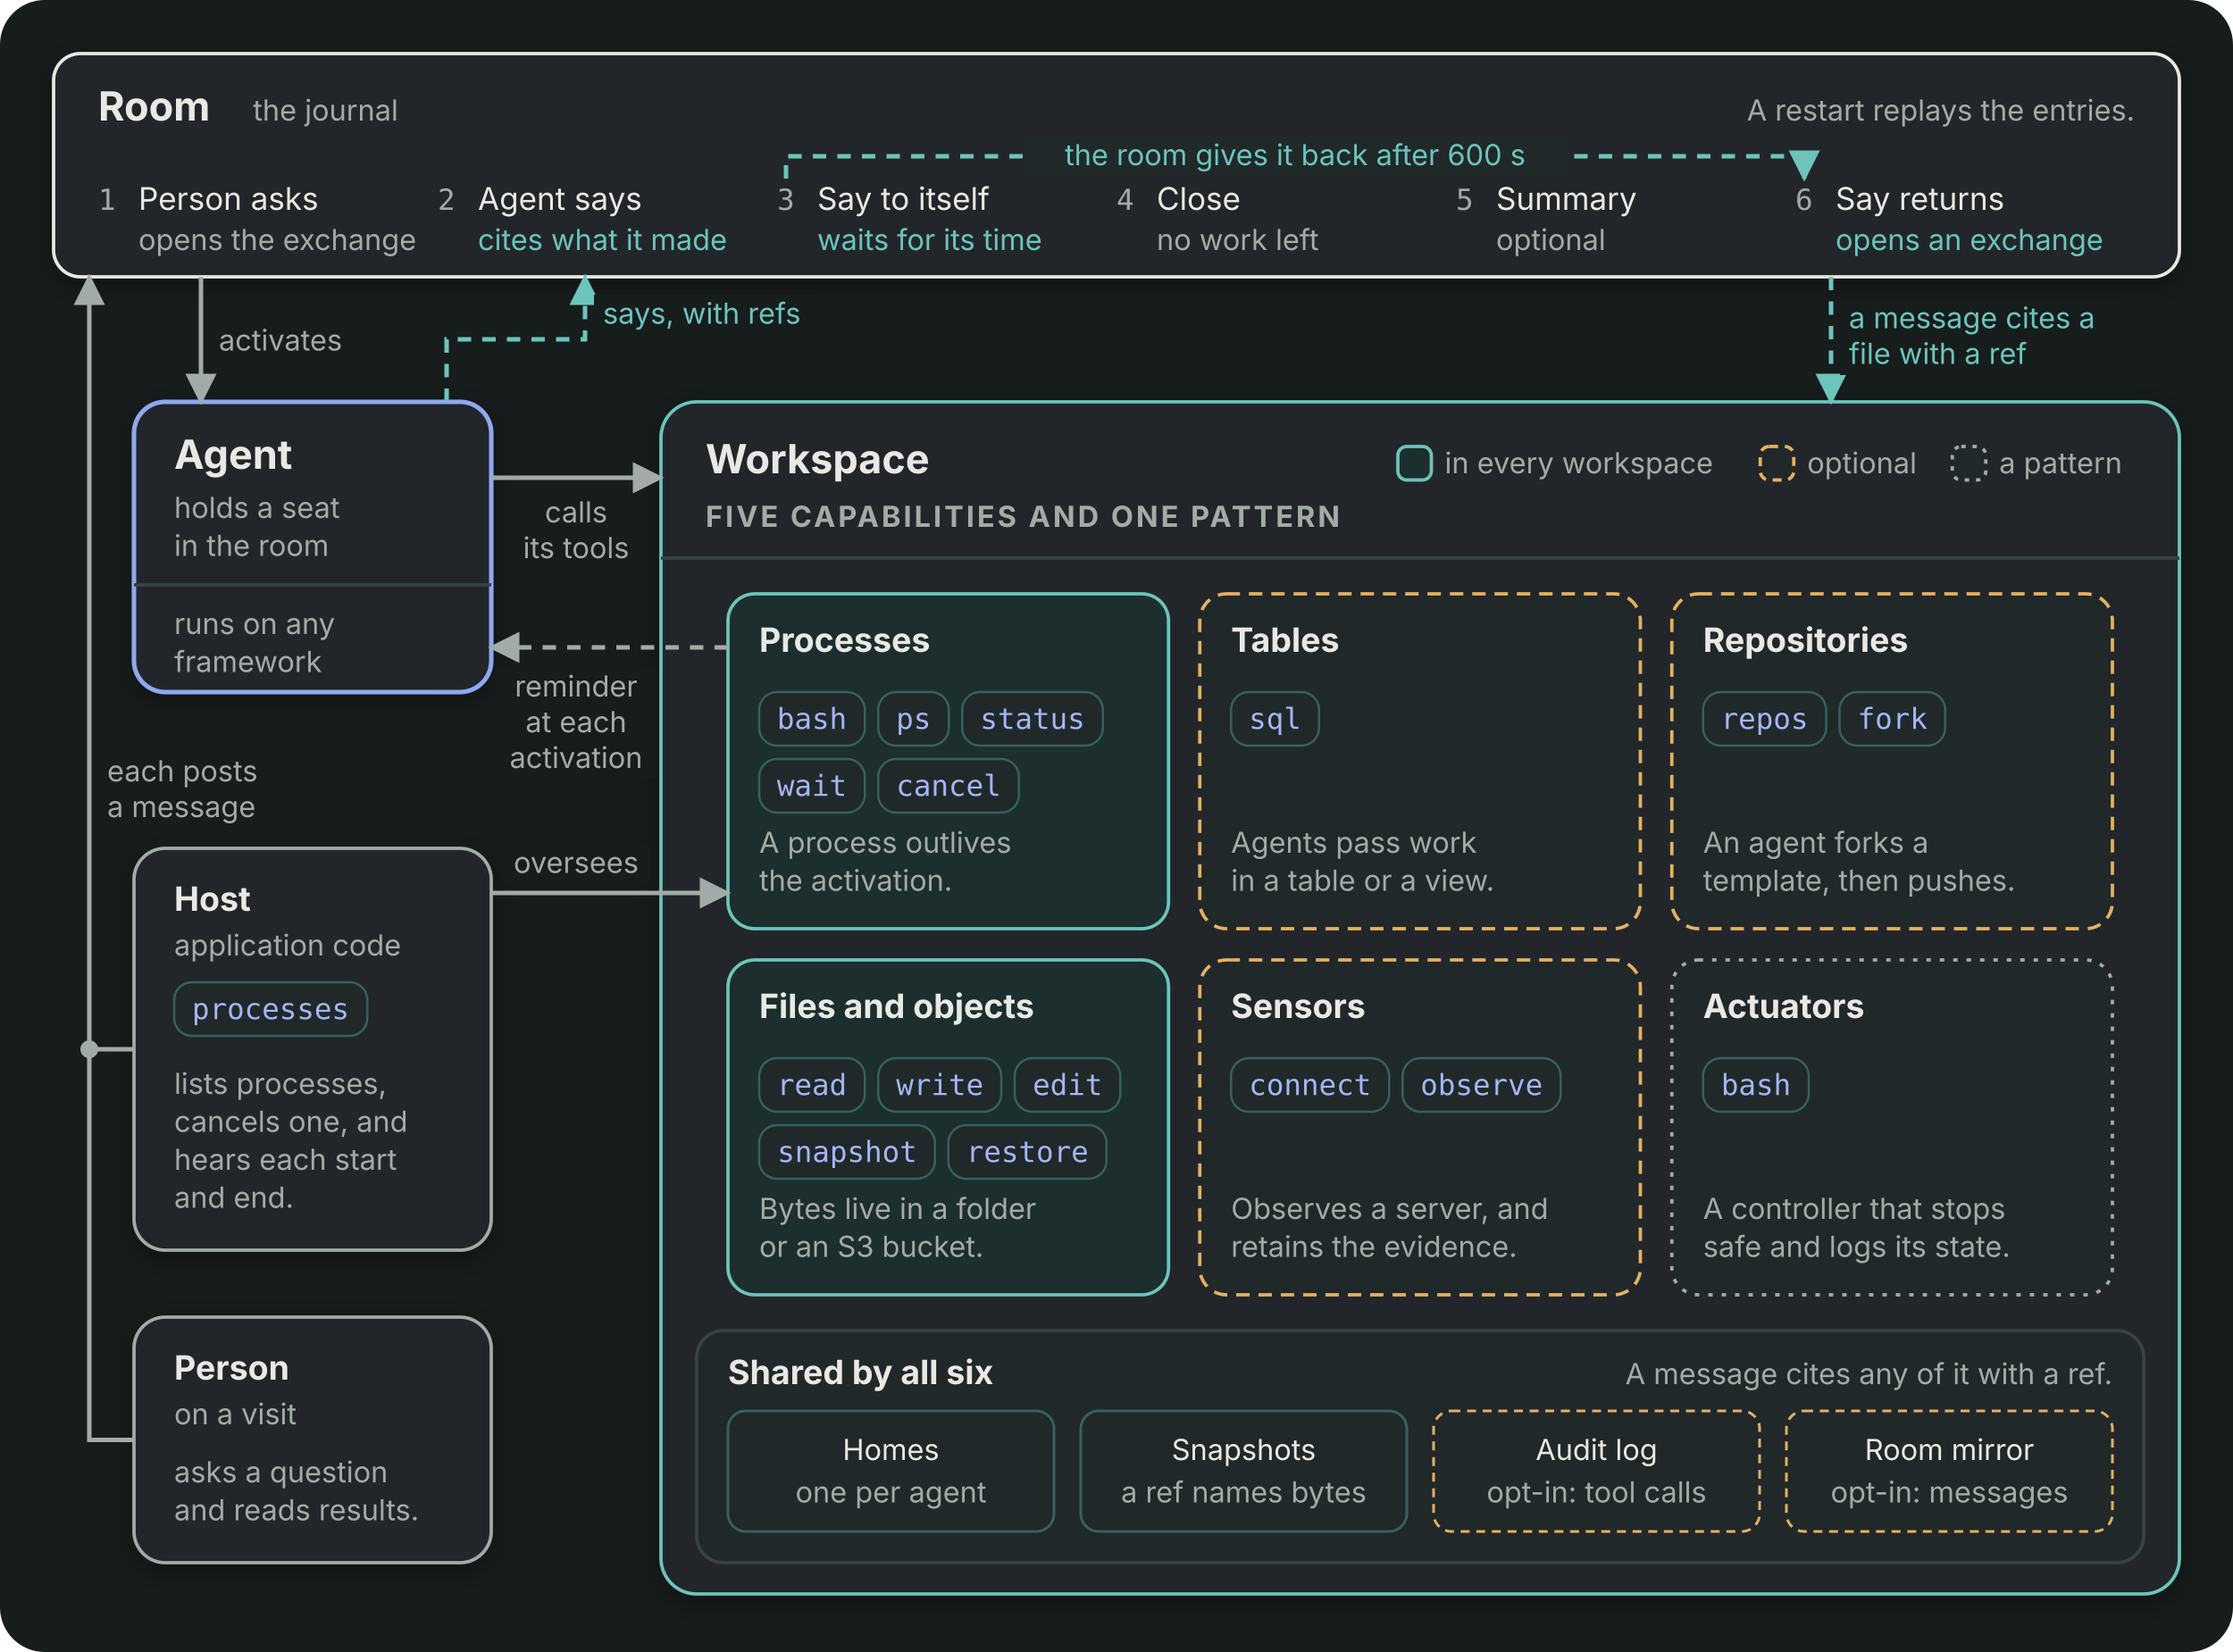
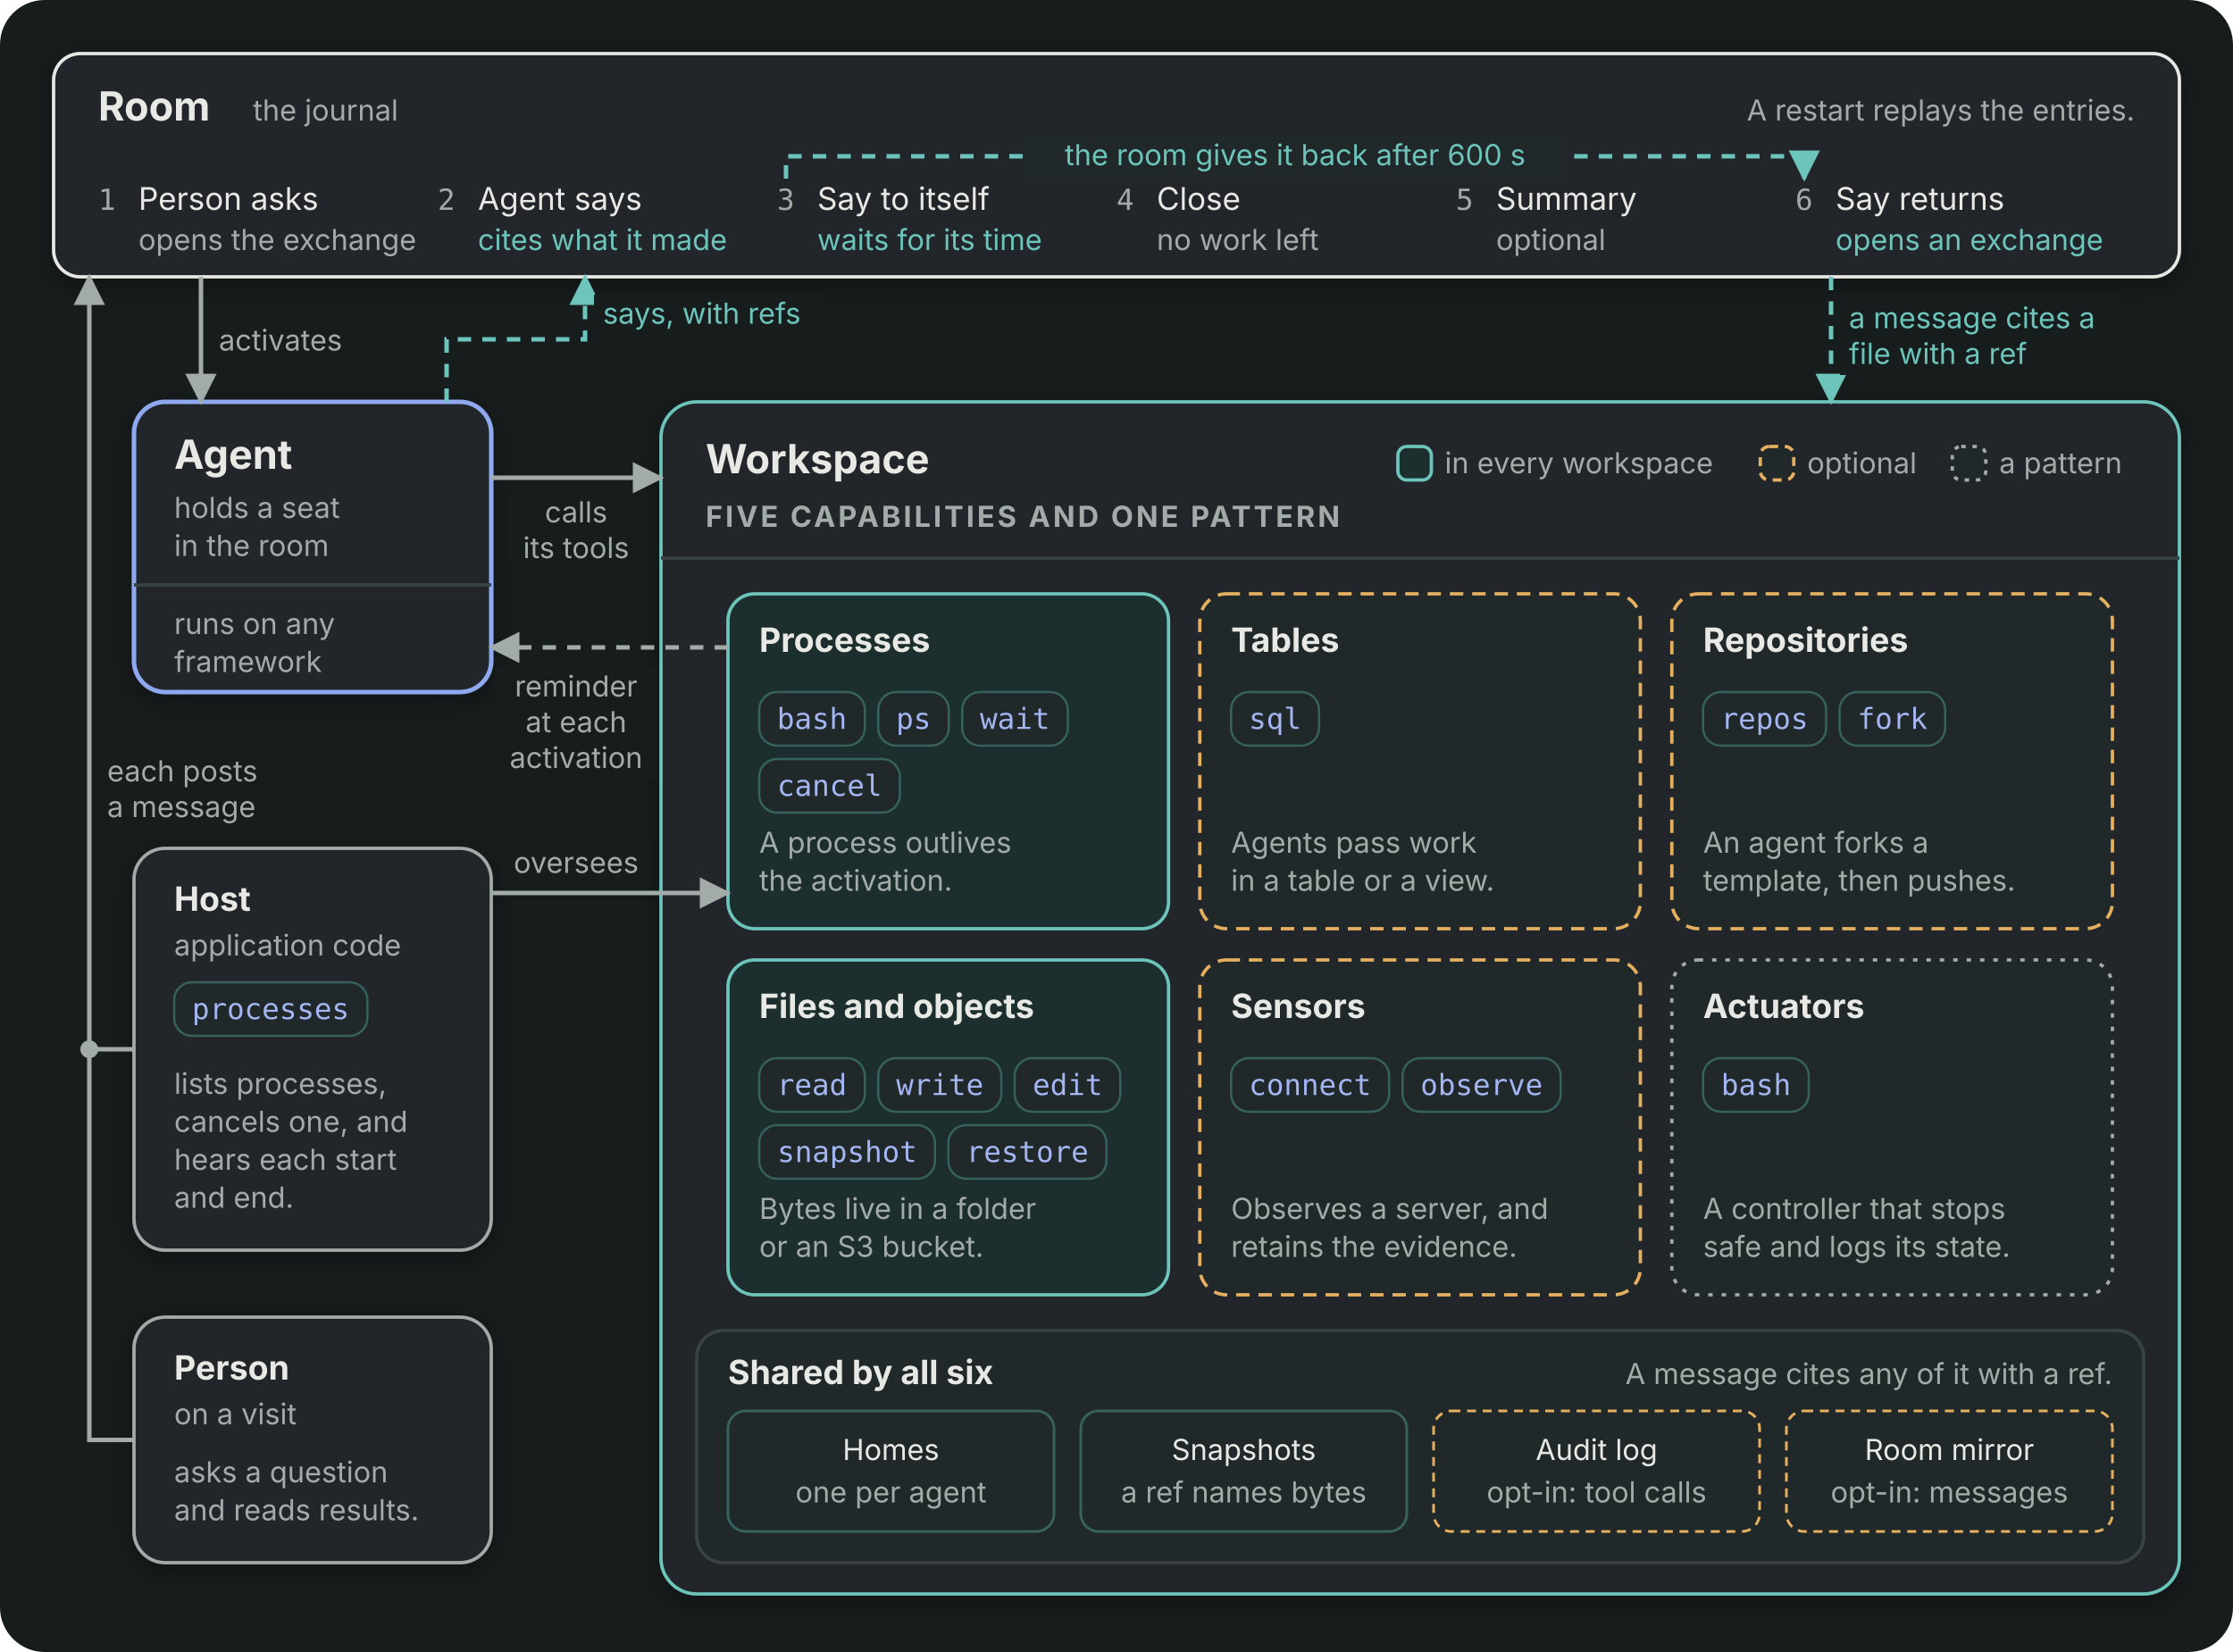
<svg xmlns="http://www.w3.org/2000/svg" width="1000" height="740" viewBox="0 0 1000 740" role="img" aria-labelledby="title desc">
  <defs>
    <marker id="arrow" viewBox="0 0 10 10" refX="9" refY="5" markerWidth="7" markerHeight="7" orient="auto-start-reverse">
      <path d="M0 0 10 5 0 10Z" fill="#a3aba8" />
    </marker>
    <marker id="arrow-teal" viewBox="0 0 10 10" refX="9" refY="5" markerWidth="7" markerHeight="7" orient="auto-start-reverse">
      <path d="M0 0 10 5 0 10Z" fill="#6cc4bb" />
    </marker>
    <filter id="shadow" x="-10%" y="-10%" width="120%" height="130%">
      <feDropShadow dx="0" dy="3" stdDeviation="6" flood-color="#000000" flood-opacity="0.35" />
    </filter>
    <style>
      .sans { font-family: Inter, "IBM Plex Sans", system-ui, sans-serif; }
      .mono { font-family: "IBM Plex Mono", ui-monospace, monospace; }
      .ink { fill: #e8e9e4; }
      .dim { fill: #a3aba8; }
      .teal { fill: #6cc4bb; }
      .code { fill: #a4b6f2; }
      .t { font-size: 18px; font-weight: 700; }
      .n { font-size: 15px; font-weight: 700; }
      .b { font-size: 14px; }
      .s { font-size: 13px; }
      .x { font-size: 13px; }
      .c { font-size: 13px; }
      .lab { font-size: 13px; font-weight: 700; letter-spacing: 1.2px; }
      .flow { fill: none; stroke: #a3aba8; stroke-width: 2; }
      .flow-dash { fill: none; stroke: #a3aba8; stroke-width: 2; stroke-dasharray: 6 5; }
      .flow-teal { fill: none; stroke: #6cc4bb; stroke-width: 2; stroke-dasharray: 6 5; }
      .rule { stroke: #384143; stroke-width: 1.5; }
    </style>
  </defs>
  <rect width="1000" height="740" rx="20" fill="#171c1d" />
  <g filter="url(#shadow)">
    <rect x="24.0" y="24.0" width="952.0" height="100.0" rx="12" fill="#20282a" stroke="#e8e9e4" stroke-width="1.5" />
  </g>
  <text x="44.0" y="54.0" text-anchor="start" class="sans ink t">Room</text>
  <text x="113.3" y="54.0" text-anchor="start" class="sans dim x">the journal</text>
  <text x="956.0" y="54.0" text-anchor="end" class="sans dim x">A restart replays the entries.</text>
  <text x="44.0" y="94.0" text-anchor="start" class="mono dim c">1</text>
  <text x="62.0" y="94.0" text-anchor="start" class="sans ink b">Person asks</text>
  <text x="62.0" y="112.0" text-anchor="start" class="sans dim x">opens the exchange</text>
  <text x="196.0" y="94.0" text-anchor="start" class="mono dim c">2</text>
  <text x="214.0" y="94.0" text-anchor="start" class="sans ink b">Agent says</text>
  <text x="214.0" y="112.0" text-anchor="start" class="sans teal x">cites what it made</text>
  <text x="348.0" y="94.0" text-anchor="start" class="mono dim c">3</text>
  <text x="366.0" y="94.0" text-anchor="start" class="sans ink b">Say to itself</text>
  <text x="366.0" y="112.0" text-anchor="start" class="sans teal x">waits for its time</text>
  <text x="500.0" y="94.0" text-anchor="start" class="mono dim c">4</text>
  <text x="518.0" y="94.0" text-anchor="start" class="sans ink b">Close</text>
  <text x="518.0" y="112.0" text-anchor="start" class="sans dim x">no work left</text>
  <text x="652.0" y="94.0" text-anchor="start" class="mono dim c">5</text>
  <text x="670.0" y="94.0" text-anchor="start" class="sans ink b">Summary</text>
  <text x="670.0" y="112.0" text-anchor="start" class="sans dim x">optional</text>
  <text x="804.0" y="94.0" text-anchor="start" class="mono dim c">6</text>
  <text x="822.0" y="94.0" text-anchor="start" class="sans ink b">Say returns</text>
  <text x="822.0" y="112.0" text-anchor="start" class="sans teal x">opens an exchange</text>
  <path d="M352.0 80.0 L352.0 70.0 L808.0 70.0 L808.0 80.0" class="flow-teal" marker-end="url(#arrow-teal)" />
  <rect x="459.0" y="61.0" width="242.0" height="18" fill="#20282a" />
  <text x="580.0" y="74.0" text-anchor="middle" class="sans teal x">the room gives it back after 600 s</text>
  <g filter="url(#shadow)">
    <rect x="60.0" y="180.0" width="160.0" height="130.0" rx="14" fill="#20282a" stroke="#8fa8ef" stroke-width="2" />
  </g>
  <text x="78.0" y="210.0" text-anchor="start" class="sans ink t">Agent</text>
  <text x="78.0" y="232.0" text-anchor="start" class="sans dim x">holds a seat</text>
  <text x="78.0" y="249.0" text-anchor="start" class="sans dim x">in the room</text>
  <line x1="60.0" y1="262.0" x2="220.0" y2="262.0" class="rule" />
  <text x="78.0" y="284.0" text-anchor="start" class="sans dim x">runs on any</text>
  <text x="78.0" y="301.0" text-anchor="start" class="sans dim x">framework</text>
  <g filter="url(#shadow)">
    <rect x="60.0" y="380.0" width="160.0" height="180.0" rx="14" fill="#20282a" stroke="#a3aba8" stroke-width="1.5" />
  </g>
  <text x="78.0" y="408.0" text-anchor="start" class="sans ink n">Host</text>
  <text x="78.0" y="428.0" text-anchor="start" class="sans dim x">application code</text>
  <rect x="78.0" y="440.0" width="86.5" height="24" rx="8" fill="#20282a" stroke="#36615d" />
  <text x="121.2" y="456.5" text-anchor="middle" class="mono code c">processes</text>
  <text x="78.0" y="490.0" text-anchor="start" class="sans dim x">lists processes,</text>
  <text x="78.0" y="507.0" text-anchor="start" class="sans dim x">cancels one, and</text>
  <text x="78.0" y="524.0" text-anchor="start" class="sans dim x">hears each start</text>
  <text x="78.0" y="541.0" text-anchor="start" class="sans dim x">and end.</text>
  <g filter="url(#shadow)">
    <rect x="60.0" y="590.0" width="160.0" height="110.0" rx="14" fill="#20282a" stroke="#a3aba8" stroke-width="1.5" />
  </g>
  <text x="78.0" y="618.0" text-anchor="start" class="sans ink n">Person</text>
  <text x="78.0" y="638.0" text-anchor="start" class="sans dim x">on a visit</text>
  <text x="78.0" y="664.0" text-anchor="start" class="sans dim x">asks a question</text>
  <text x="78.0" y="681.0" text-anchor="start" class="sans dim x">and reads results.</text>
  <g filter="url(#shadow)">
    <rect x="296.0" y="180.0" width="680.0" height="534.0" rx="16" fill="#20282a" stroke="#6cc4bb" stroke-width="1.5" />
  </g>
  <text x="316.0" y="212.0" text-anchor="start" class="sans ink t">Workspace</text>
  <text x="316.0" y="236.0" text-anchor="start" class="sans dim lab">FIVE CAPABILITIES AND ONE PATTERN</text>
  <rect x="626.0" y="200" width="15" height="15" rx="4" fill="#1c2e2d" stroke="#6cc4bb" stroke-width="1.5" />
  <text x="647.0" y="212.0" text-anchor="start" class="sans dim x">in every workspace</text>
  <rect x="788.3" y="200" width="15" height="15" rx="4" fill="#20282a" stroke="#e4b060" stroke-width="1.5" stroke-dasharray="4 3" />
  <text x="809.3" y="212.0" text-anchor="start" class="sans dim x">optional</text>
  <rect x="874.3" y="200" width="15" height="15" rx="4" fill="#20282a" stroke="#a3aba8" stroke-width="1.5" stroke-dasharray="2 3" />
  <text x="895.3" y="212.0" text-anchor="start" class="sans dim x">a pattern</text>
  <line x1="296.0" y1="250.0" x2="976.0" y2="250.0" class="rule" />
  <rect x="326.0" y="266.0" width="197.3" height="150.0" rx="12" fill="#1c2e2d" stroke="#6cc4bb" stroke-width="1.5" />
  <text x="340.0" y="292.0" text-anchor="start" class="sans ink n">Processes</text>
  <rect x="340.0" y="310.0" width="47.3" height="24" rx="8" fill="#20282a" stroke="#36615d" />
  <text x="363.6" y="326.5" text-anchor="middle" class="mono code c">bash</text>
  <rect x="393.3" y="310.0" width="31.6" height="24" rx="8" fill="#20282a" stroke="#36615d" />
  <text x="409.1" y="326.5" text-anchor="middle" class="mono code c">ps</text>
-   <rect x="430.9" y="310.0" width="63.0" height="24" rx="8" fill="#20282a" stroke="#36615d" />
-   <text x="462.4" y="326.5" text-anchor="middle" class="mono code c">status</text>
-   <rect x="340.0" y="340.0" width="47.3" height="24" rx="8" fill="#20282a" stroke="#36615d" />
-   <text x="363.6" y="356.5" text-anchor="middle" class="mono code c">wait</text>
-   <rect x="393.3" y="340.0" width="63.0" height="24" rx="8" fill="#20282a" stroke="#36615d" />
-   <text x="424.8" y="356.5" text-anchor="middle" class="mono code c">cancel</text>
+   <rect x="430.9" y="310.0" width="47.3" height="24" rx="8" fill="#20282a" stroke="#36615d" />
+   <text x="454.5" y="326.5" text-anchor="middle" class="mono code c">wait</text>
+   <rect x="340.0" y="340.0" width="63.0" height="24" rx="8" fill="#20282a" stroke="#36615d" />
+   <text x="371.5" y="356.5" text-anchor="middle" class="mono code c">cancel</text>
  <text x="340.0" y="382.0" text-anchor="start" class="sans dim x">A process outlives</text>
  <text x="340.0" y="399.0" text-anchor="start" class="sans dim x">the activation.</text>
  <rect x="537.3" y="266.0" width="197.3" height="150.0" rx="12" fill="#20282a" stroke="#e4b060" stroke-width="1.5" stroke-dasharray="6 4" />
  <text x="551.3" y="292.0" text-anchor="start" class="sans ink n">Tables</text>
  <rect x="551.3" y="310.0" width="39.4" height="24" rx="8" fill="#20282a" stroke="#36615d" />
  <text x="571.0" y="326.5" text-anchor="middle" class="mono code c">sql</text>
  <text x="551.3" y="382.0" text-anchor="start" class="sans dim x">Agents pass work</text>
  <text x="551.3" y="399.0" text-anchor="start" class="sans dim x">in a table or a view.</text>
  <rect x="748.7" y="266.0" width="197.3" height="150.0" rx="12" fill="#20282a" stroke="#e4b060" stroke-width="1.5" stroke-dasharray="6 4" />
  <text x="762.7" y="292.0" text-anchor="start" class="sans ink n">Repositories</text>
  <rect x="762.7" y="310.0" width="55.1" height="24" rx="8" fill="#20282a" stroke="#36615d" />
  <text x="790.2" y="326.5" text-anchor="middle" class="mono code c">repos</text>
  <rect x="823.8" y="310.0" width="47.3" height="24" rx="8" fill="#20282a" stroke="#36615d" />
  <text x="847.5" y="326.5" text-anchor="middle" class="mono code c">fork</text>
  <text x="762.7" y="382.0" text-anchor="start" class="sans dim x">An agent forks a</text>
  <text x="762.7" y="399.0" text-anchor="start" class="sans dim x">template, then pushes.</text>
  <rect x="326.0" y="430.0" width="197.3" height="150.0" rx="12" fill="#1c2e2d" stroke="#6cc4bb" stroke-width="1.5" />
  <text x="340.0" y="456.0" text-anchor="start" class="sans ink n">Files and objects</text>
  <rect x="340.0" y="474.0" width="47.3" height="24" rx="8" fill="#20282a" stroke="#36615d" />
  <text x="363.6" y="490.5" text-anchor="middle" class="mono code c">read</text>
  <rect x="393.3" y="474.0" width="55.1" height="24" rx="8" fill="#20282a" stroke="#36615d" />
  <text x="420.9" y="490.5" text-anchor="middle" class="mono code c">write</text>
  <rect x="454.4" y="474.0" width="47.3" height="24" rx="8" fill="#20282a" stroke="#36615d" />
  <text x="478.1" y="490.5" text-anchor="middle" class="mono code c">edit</text>
  <rect x="340.0" y="504.0" width="78.7" height="24" rx="8" fill="#20282a" stroke="#36615d" />
  <text x="379.4" y="520.5" text-anchor="middle" class="mono code c">snapshot</text>
  <rect x="424.7" y="504.0" width="70.8" height="24" rx="8" fill="#20282a" stroke="#36615d" />
  <text x="460.1" y="520.5" text-anchor="middle" class="mono code c">restore</text>
  <text x="340.0" y="546.0" text-anchor="start" class="sans dim x">Bytes live in a folder</text>
  <text x="340.0" y="563.0" text-anchor="start" class="sans dim x">or an S3 bucket.</text>
  <rect x="537.3" y="430.0" width="197.3" height="150.0" rx="12" fill="#20282a" stroke="#e4b060" stroke-width="1.5" stroke-dasharray="6 4" />
  <text x="551.3" y="456.0" text-anchor="start" class="sans ink n">Sensors</text>
  <rect x="551.3" y="474.0" width="70.8" height="24" rx="8" fill="#20282a" stroke="#36615d" />
  <text x="586.7" y="490.5" text-anchor="middle" class="mono code c">connect</text>
  <rect x="628.1" y="474.0" width="70.8" height="24" rx="8" fill="#20282a" stroke="#36615d" />
  <text x="663.5" y="490.5" text-anchor="middle" class="mono code c">observe</text>
  <text x="551.3" y="546.0" text-anchor="start" class="sans dim x">Observes a server, and</text>
  <text x="551.3" y="563.0" text-anchor="start" class="sans dim x">retains the evidence.</text>
  <rect x="748.7" y="430.0" width="197.3" height="150.0" rx="12" fill="#20282a" stroke="#a3aba8" stroke-width="1.5" stroke-dasharray="2 4" />
  <text x="762.7" y="456.0" text-anchor="start" class="sans ink n">Actuators</text>
  <rect x="762.7" y="474.0" width="47.3" height="24" rx="8" fill="#20282a" stroke="#36615d" />
  <text x="786.4" y="490.5" text-anchor="middle" class="mono code c">bash</text>
  <text x="762.7" y="546.0" text-anchor="start" class="sans dim x">A controller that stops</text>
  <text x="762.7" y="563.0" text-anchor="start" class="sans dim x">safe and logs its state.</text>
  <rect x="312.0" y="596.0" width="648.0" height="104.0" rx="12" fill="#20282a" stroke="#384143" stroke-width="1.5" />
  <text x="326.0" y="620.0" text-anchor="start" class="sans ink n">Shared by all six</text>
  <text x="946.0" y="620.0" text-anchor="end" class="sans dim x">A message cites any of it with a ref.</text>
  <rect x="326.0" y="632.0" width="146" height="54.0" rx="8" fill="#20282a" stroke="#36615d" stroke-width="1.2" />
  <text x="399.0" y="654.0" text-anchor="middle" class="sans ink s">Homes</text>
  <text x="399.0" y="673.0" text-anchor="middle" class="sans dim x">one per agent</text>
  <rect x="484.0" y="632.0" width="146" height="54.0" rx="8" fill="#20282a" stroke="#36615d" stroke-width="1.2" />
  <text x="557.0" y="654.0" text-anchor="middle" class="sans ink s">Snapshots</text>
  <text x="557.0" y="673.0" text-anchor="middle" class="sans dim x">a ref names bytes</text>
  <rect x="642.0" y="632.0" width="146" height="54.0" rx="8" fill="#20282a" stroke="#e4b060" stroke-width="1.2" stroke-dasharray="4 3" />
  <text x="715.0" y="654.0" text-anchor="middle" class="sans ink s">Audit log</text>
  <text x="715.0" y="673.0" text-anchor="middle" class="sans dim x">opt-in: tool calls</text>
  <rect x="800.0" y="632.0" width="146" height="54.0" rx="8" fill="#20282a" stroke="#e4b060" stroke-width="1.2" stroke-dasharray="4 3" />
  <text x="873.0" y="654.0" text-anchor="middle" class="sans ink s">Room mirror</text>
  <text x="873.0" y="673.0" text-anchor="middle" class="sans dim x">opt-in: messages</text>
  <path d="M90.0 124.0 L90.0 180.0" class="flow" marker-end="url(#arrow)" />
  <path d="M200.0 180.0 L200.0 152.0 L262.0 152.0 L262.0 124.0" class="flow-teal" marker-end="url(#arrow-teal)" />
  <path d="M220.0 214.0 L296.0 214.0" class="flow" marker-end="url(#arrow)" />
  <path d="M326.0 290.0 L220.0 290.0" class="flow-dash" marker-end="url(#arrow)" />
  <path d="M220.0 400.0 L326.0 400.0" class="flow" marker-end="url(#arrow)" />
  <path d="M60.0 645.0 L40.0 645.0 L40.0 124.0" class="flow" marker-end="url(#arrow)" />
  <path d="M60.0 470.0 L40.0 470.0" class="flow" />
  <circle cx="40.0" cy="470.0" r="4" fill="#a3aba8" />
  <path d="M820.0 124.0 L820.0 180.0" class="flow-teal" marker-end="url(#arrow-teal)" />
  <rect x="94.0" y="144.0" width="67.3" height="18" fill="#171c1d" />
  <text x="98.0" y="157.0" text-anchor="start" class="sans dim x">activates</text>
  <rect x="266.0" y="132.0" width="101.5" height="18" fill="#171c1d" />
  <text x="270.0" y="145.0" text-anchor="start" class="sans teal x">says, with refs</text>
  <rect x="228.5" y="221.0" width="59.0" height="34" fill="#171c1d" />
  <text x="258.0" y="234.0" text-anchor="middle" class="sans dim x">calls</text>
  <text x="258.0" y="250.0" text-anchor="middle" class="sans dim x">its tools</text>
  <rect x="221.8" y="299.0" width="72.4" height="50" fill="#171c1d" />
  <text x="258.0" y="312.0" text-anchor="middle" class="sans dim x">reminder</text>
  <text x="258.0" y="328.0" text-anchor="middle" class="sans dim x">at each</text>
  <text x="258.0" y="344.0" text-anchor="middle" class="sans dim x">activation</text>
  <rect x="224.7" y="378.0" width="66.5" height="18" fill="#171c1d" />
  <text x="258.0" y="391.0" text-anchor="middle" class="sans dim x">oversees</text>
  <rect x="44.0" y="337.0" width="72.0" height="34" fill="#171c1d" />
  <text x="48.0" y="350.0" text-anchor="start" class="sans dim x">each posts</text>
  <text x="48.0" y="366.0" text-anchor="start" class="sans dim x">a message</text>
  <rect x="824.0" y="134.0" width="125.3" height="34" fill="#171c1d" />
  <text x="828.0" y="147.0" text-anchor="start" class="sans teal x">a message cites a</text>
  <text x="828.0" y="163.0" text-anchor="start" class="sans teal x">file with a ref</text>
</svg>
